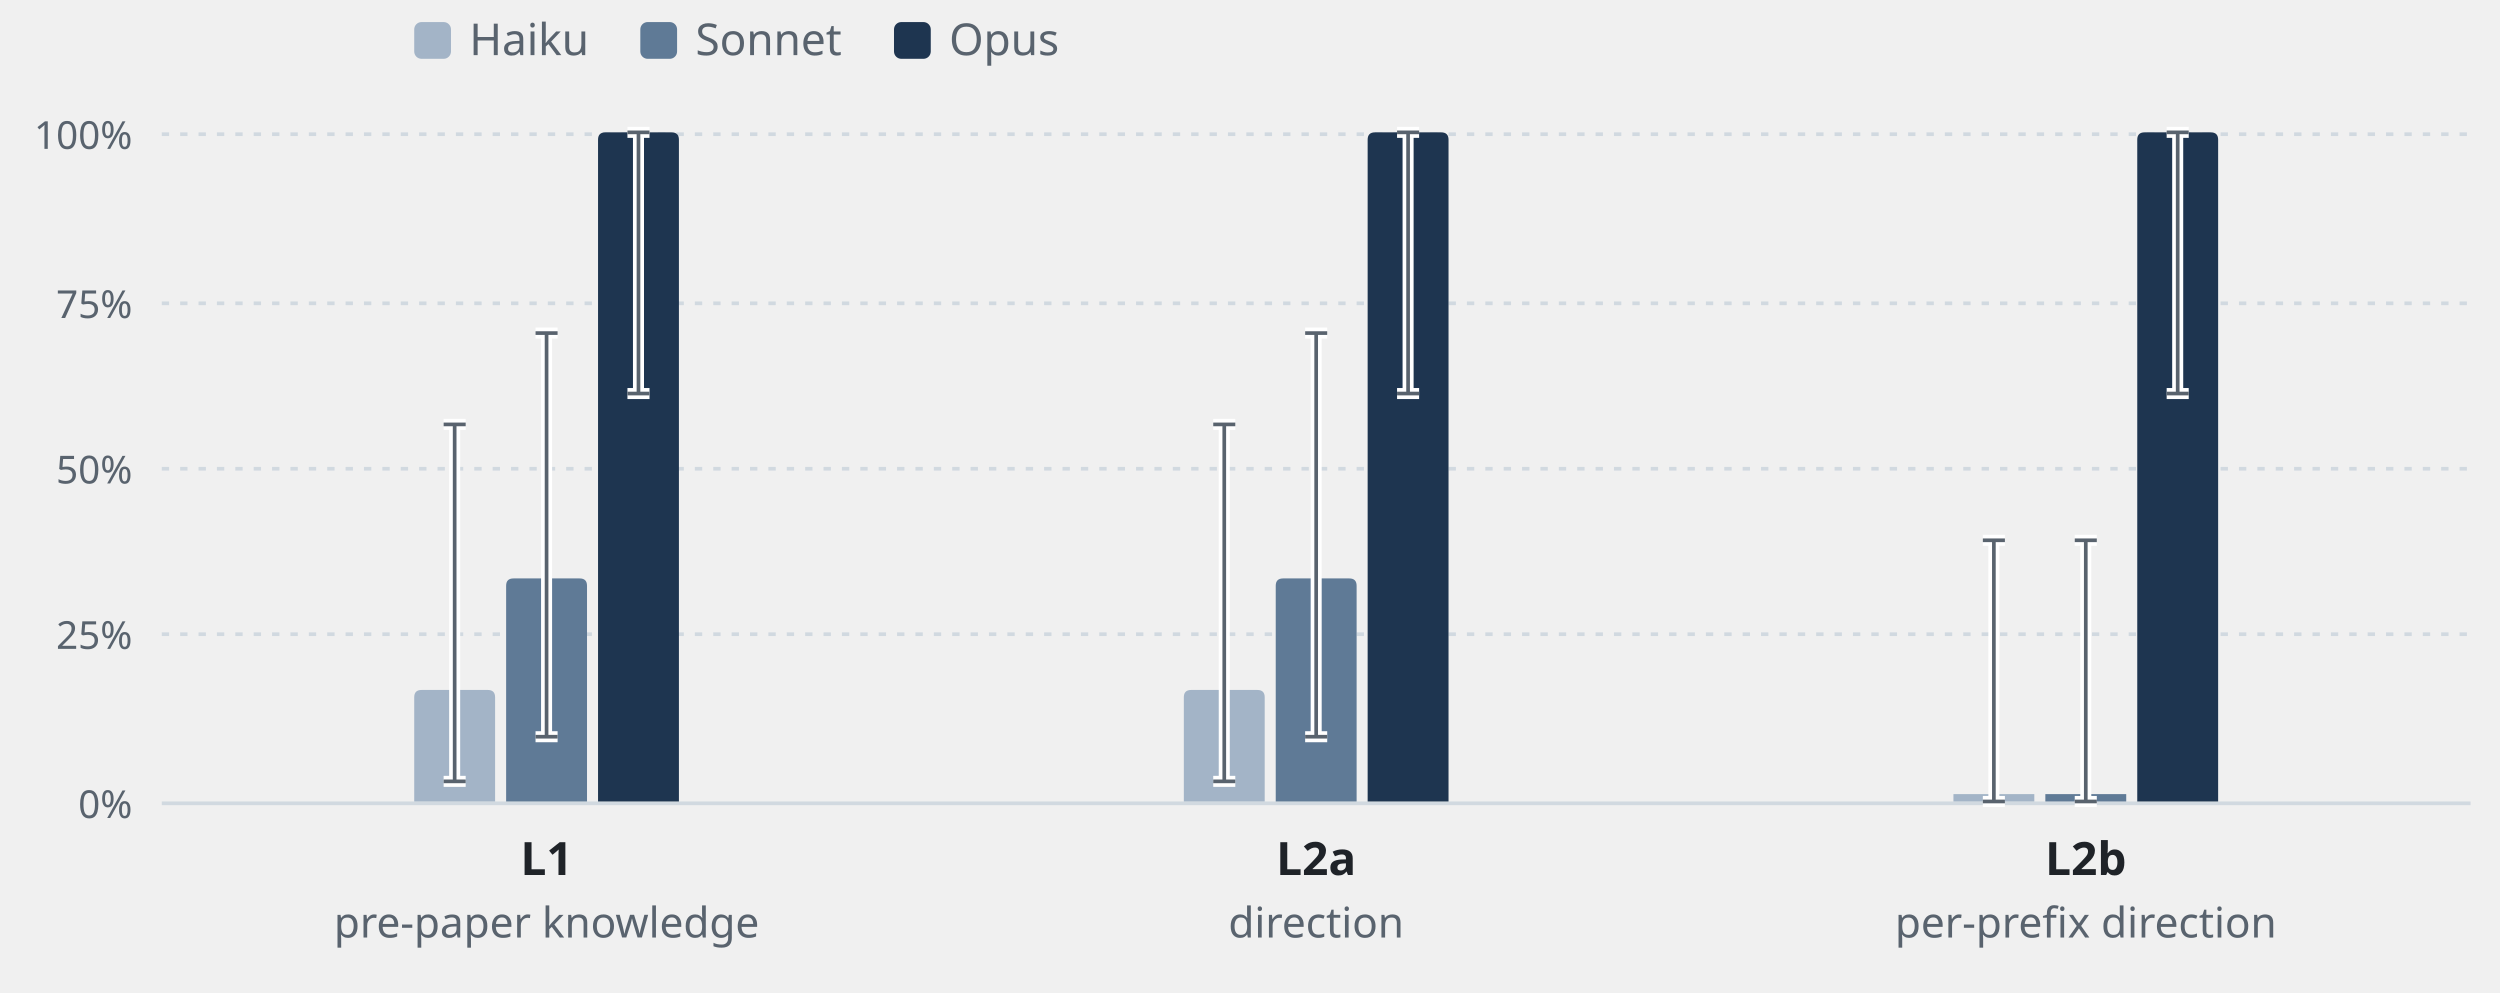
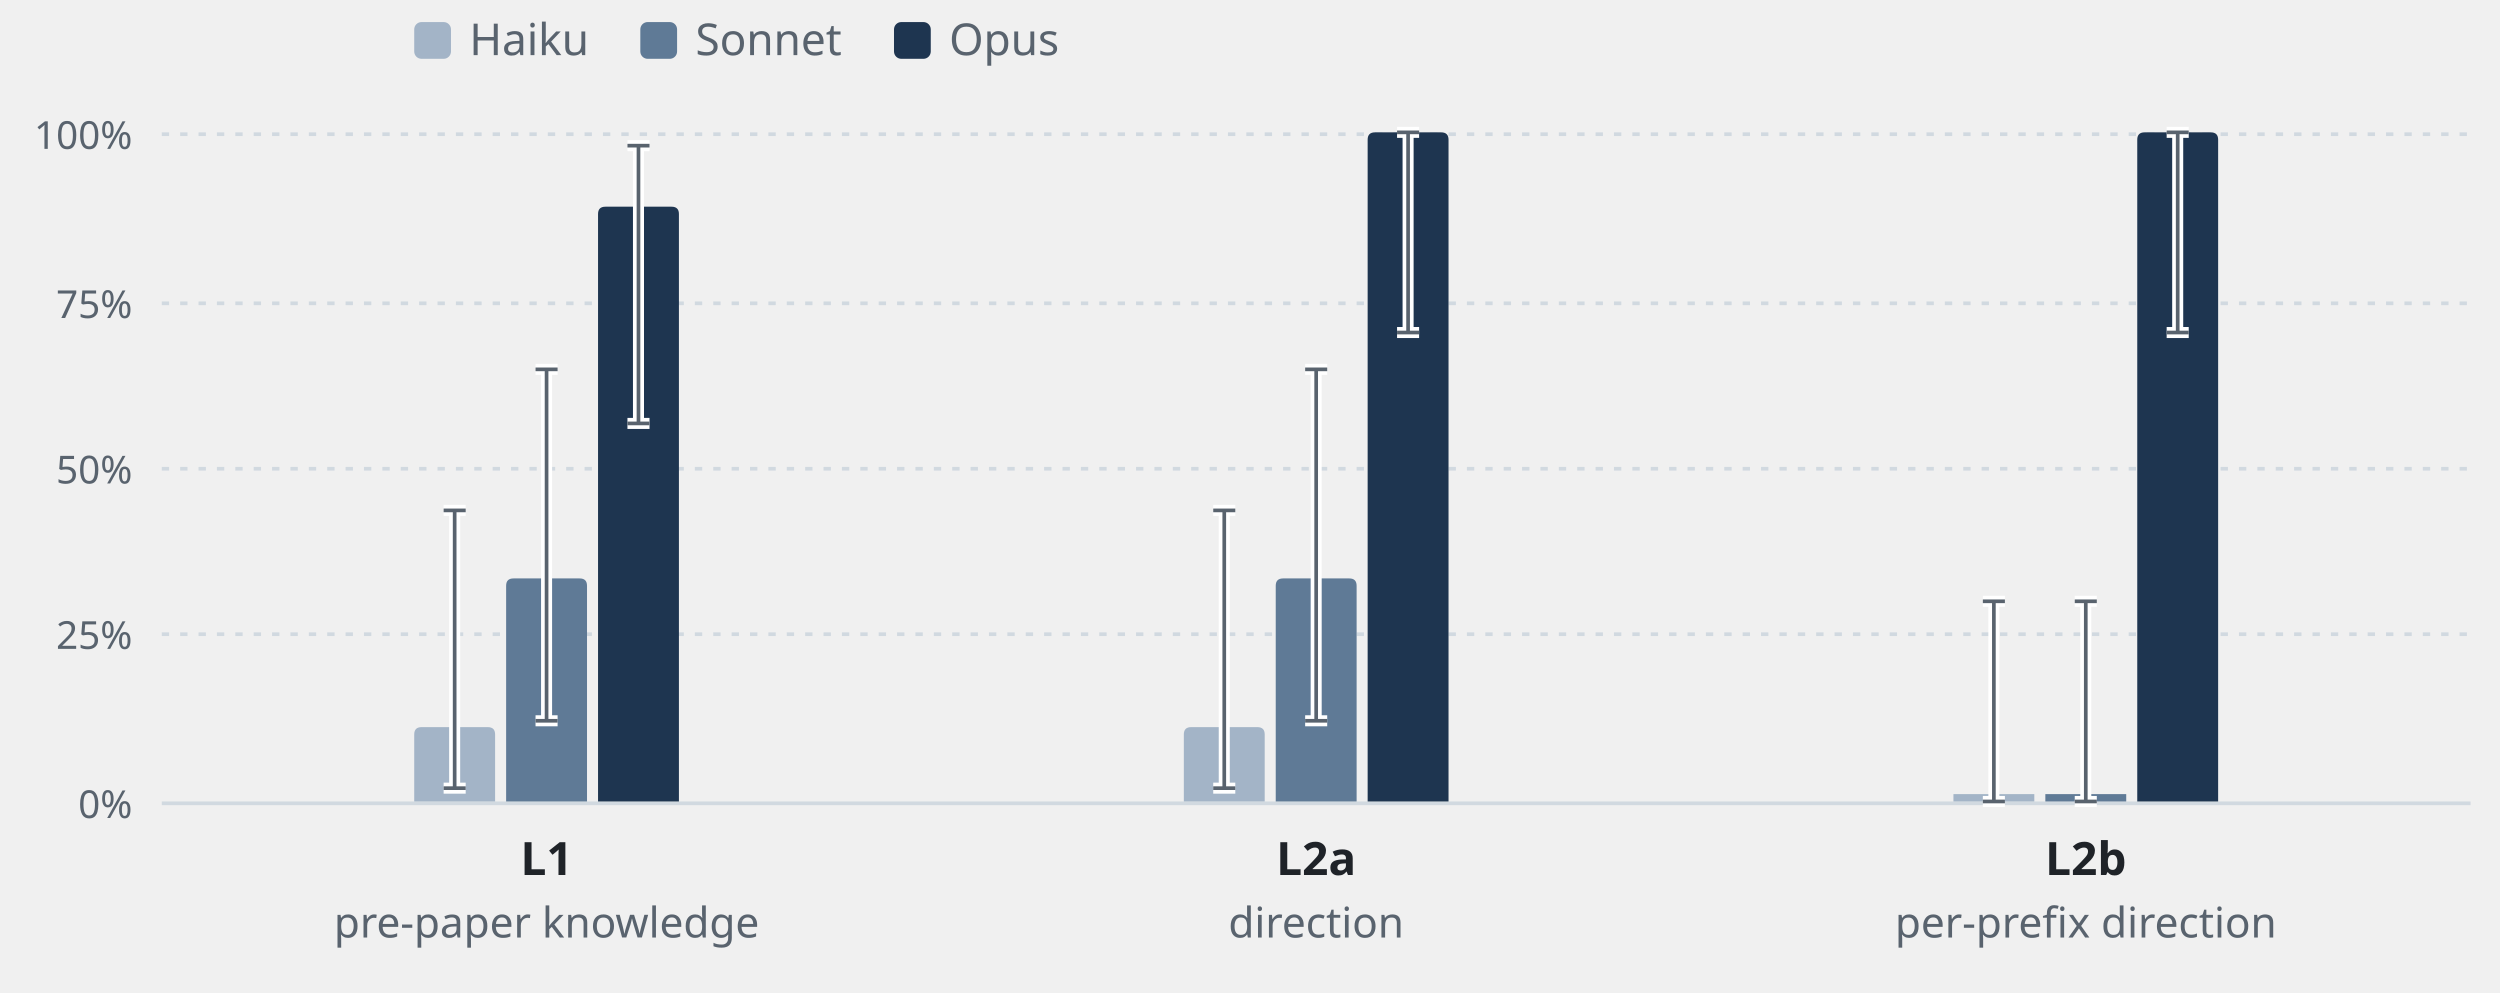
<svg xmlns="http://www.w3.org/2000/svg" width="680" height="270" viewBox="0 0 680 270" font-family="-apple-system, BlinkMacSystemFont, 'Segoe UI', 'Noto Sans', Helvetica, Arial, sans-serif" role="img" aria-labelledby="title desc">
  <rect x="112.667" y="6" width="10" height="10" rx="2" fill="#a3b4c7" />
  <text x="127.667" y="15" font-size="12" fill="#59636e">Haiku</text>
  <rect x="174.167" y="6" width="10" height="10" rx="2" fill="#5f7a96" />
  <text x="189.167" y="15" font-size="12" fill="#59636e">Sonnet</text>
  <rect x="243.167" y="6" width="10" height="10" rx="2" fill="#1e3550" />
  <text x="258.167" y="15" font-size="12" fill="#59636e">Opus</text>
  <line x1="44" x2="672" y1="218.5" y2="218.5" stroke="#d1d9e0" />
  <text x="36" y="222.5" font-size="10.5" text-anchor="end" fill="#59636e" font-variant-numeric="tabular-nums">0%</text>
  <line x1="44" x2="672" y1="172.5" y2="172.5" stroke="#d1d9e0" stroke-dasharray="2 3" />
  <text x="36" y="176.5" font-size="10.5" text-anchor="end" fill="#59636e" font-variant-numeric="tabular-nums">25%</text>
  <line x1="44" x2="672" y1="127.5" y2="127.5" stroke="#d1d9e0" stroke-dasharray="2 3" />
  <text x="36" y="131.5" font-size="10.5" text-anchor="end" fill="#59636e" font-variant-numeric="tabular-nums">50%</text>
  <line x1="44" x2="672" y1="82.5" y2="82.5" stroke="#d1d9e0" stroke-dasharray="2 3" />
  <text x="36" y="86.5" font-size="10.5" text-anchor="end" fill="#59636e" font-variant-numeric="tabular-nums">75%</text>
  <line x1="44" x2="672" y1="36.5" y2="36.5" stroke="#d1d9e0" stroke-dasharray="2 3" />
  <text x="36" y="40.5" font-size="10.5" text-anchor="end" fill="#59636e" font-variant-numeric="tabular-nums">100%</text>
-   <path d="M112.667,218.0 V189.667 Q112.667,187.667 114.667,187.667 H132.667 Q134.667,187.667 134.667,189.667 V218.0 Z" fill="#a3b4c7" />
-   <path d="M123.667,212.53 V115.441 M120.667,115.441 H126.667 M120.667,212.53 H126.667" stroke="#ffffff" stroke-width="3" fill="none" />
-   <path d="M123.667,212.53 V115.441 M120.667,115.441 H126.667 M120.667,212.53 H126.667" stroke="#59636e" stroke-width="1" fill="none" />
+   <path d="M112.667,218.0 V199.778 Q112.667,197.778 114.667,197.778 H132.667 Q134.667,197.778 134.667,199.778 V218.0 Z" fill="#a3b4c7" />
+   <path d="M123.667,214.38 V138.829 M120.667,138.829 H126.667 M120.667,214.38 H126.667" stroke="#ffffff" stroke-width="3" fill="none" />
+   <path d="M123.667,214.38 V138.829 M120.667,138.829 H126.667 M120.667,214.38 H126.667" stroke="#59636e" stroke-width="1" fill="none" />
  <path d="M137.667,218.0 V159.333 Q137.667,157.333 139.667,157.333 H157.667 Q159.667,157.333 159.667,159.333 V218.0 Z" fill="#5f7a96" />
-   <path d="M148.667,200.388 V90.598 M145.667,90.598 H151.667 M145.667,200.388 H151.667" stroke="#ffffff" stroke-width="3" fill="none" />
-   <path d="M148.667,200.388 V90.598 M145.667,90.598 H151.667 M145.667,200.388 H151.667" stroke="#59636e" stroke-width="1" fill="none" />
-   <path d="M162.667,218.0 V38.0 Q162.667,36.0 164.667,36.0 H182.667 Q184.667,36.0 184.667,38.0 V218.0 Z" fill="#1e3550" />
-   <path d="M173.667,107.042 V36 M170.667,36 H176.667 M170.667,107.042 H176.667" stroke="#ffffff" stroke-width="3" fill="none" />
-   <path d="M173.667,107.042 V36 M170.667,36 H176.667 M170.667,107.042 H176.667" stroke="#59636e" stroke-width="1" fill="none" />
+   <path d="M148.667,196.054 V100.464 M145.667,100.464 H151.667 M145.667,196.054 H151.667" stroke="#ffffff" stroke-width="3" fill="none" />
+   <path d="M148.667,196.054 V100.464 M145.667,100.464 H151.667 M145.667,196.054 H151.667" stroke="#59636e" stroke-width="1" fill="none" />
+   <path d="M162.667,218.0 V58.222 Q162.667,56.222 164.667,56.222 H182.667 Q184.667,56.222 184.667,58.222 V218.0 Z" fill="#1e3550" />
+   <path d="M173.667,115.171 V39.62 M170.667,39.62 H176.667 M170.667,115.171 H176.667" stroke="#ffffff" stroke-width="3" fill="none" />
+   <path d="M173.667,115.171 V39.62 M170.667,39.62 H176.667 M170.667,115.171 H176.667" stroke="#59636e" stroke-width="1" fill="none" />
  <text x="148.667" y="238" font-size="12.5" font-weight="600" text-anchor="middle" fill="#1f2328">L1</text>
  <text x="148.667" y="255" font-size="11.5" text-anchor="middle" fill="#59636e">pre-paper knowledge</text>
-   <path d="M322.0,218.0 V189.667 Q322.0,187.667 324.0,187.667 H342.0 Q344.0,187.667 344.0,189.667 V218.0 Z" fill="#a3b4c7" />
-   <path d="M333.0,212.53 V115.441 M330.0,115.441 H336.0 M330.0,212.53 H336.0" stroke="#ffffff" stroke-width="3" fill="none" />
-   <path d="M333.0,212.53 V115.441 M330.0,115.441 H336.0 M330.0,212.53 H336.0" stroke="#59636e" stroke-width="1" fill="none" />
+   <path d="M322.0,218.0 V199.778 Q322.0,197.778 324.0,197.778 H342.0 Q344.0,197.778 344.0,199.778 V218.0 Z" fill="#a3b4c7" />
+   <path d="M333.0,214.38 V138.829 M330.0,138.829 H336.0 M330.0,214.38 H336.0" stroke="#ffffff" stroke-width="3" fill="none" />
+   <path d="M333.0,214.38 V138.829 M330.0,138.829 H336.0 M330.0,214.38 H336.0" stroke="#59636e" stroke-width="1" fill="none" />
  <path d="M347.0,218.0 V159.333 Q347.0,157.333 349.0,157.333 H367.0 Q369.0,157.333 369.0,159.333 V218.0 Z" fill="#5f7a96" />
-   <path d="M358.0,200.388 V90.598 M355.0,90.598 H361.0 M355.0,200.388 H361.0" stroke="#ffffff" stroke-width="3" fill="none" />
-   <path d="M358.0,200.388 V90.598 M355.0,90.598 H361.0 M355.0,200.388 H361.0" stroke="#59636e" stroke-width="1" fill="none" />
+   <path d="M358.0,196.054 V100.464 M355.0,100.464 H361.0 M355.0,196.054 H361.0" stroke="#ffffff" stroke-width="3" fill="none" />
+   <path d="M358.0,196.054 V100.464 M355.0,100.464 H361.0 M355.0,196.054 H361.0" stroke="#59636e" stroke-width="1" fill="none" />
  <path d="M372.0,218.0 V38.0 Q372.0,36.0 374.0,36.0 H392.0 Q394.0,36.0 394.0,38.0 V218.0 Z" fill="#1e3550" />
-   <path d="M383.0,107.042 V36 M380.0,36 H386.0 M380.0,107.042 H386.0" stroke="#ffffff" stroke-width="3" fill="none" />
-   <path d="M383.0,107.042 V36 M380.0,36 H386.0 M380.0,107.042 H386.0" stroke="#59636e" stroke-width="1" fill="none" />
+   <path d="M383.0,90.446 V36.0 M380.0,36.0 H386.0 M380.0,90.446 H386.0" stroke="#ffffff" stroke-width="3" fill="none" />
+   <path d="M383.0,90.446 V36.0 M380.0,36.0 H386.0 M380.0,90.446 H386.0" stroke="#59636e" stroke-width="1" fill="none" />
  <text x="358.0" y="238" font-size="12.5" font-weight="600" text-anchor="middle" fill="#1f2328">L2a</text>
  <text x="358.0" y="255" font-size="11.5" text-anchor="middle" fill="#59636e">direction</text>
  <rect x="531.333" y="216.0" width="22" height="2" fill="#a3b4c7" />
-   <path d="M542.333,218.0 V146.958 M539.333,146.958 H545.333 M539.333,218.0 H545.333" stroke="#ffffff" stroke-width="3" fill="none" />
-   <path d="M542.333,218.0 V146.958 M539.333,146.958 H545.333 M539.333,218.0 H545.333" stroke="#59636e" stroke-width="1" fill="none" />
+   <path d="M542.333,218.0 V163.554 M539.333,163.554 H545.333 M539.333,218.0 H545.333" stroke="#ffffff" stroke-width="3" fill="none" />
+   <path d="M542.333,218.0 V163.554 M539.333,163.554 H545.333 M539.333,218.0 H545.333" stroke="#59636e" stroke-width="1" fill="none" />
  <rect x="556.333" y="216.0" width="22" height="2" fill="#5f7a96" />
-   <path d="M567.333,218.0 V146.958 M564.333,146.958 H570.333 M564.333,218.0 H570.333" stroke="#ffffff" stroke-width="3" fill="none" />
-   <path d="M567.333,218.0 V146.958 M564.333,146.958 H570.333 M564.333,218.0 H570.333" stroke="#59636e" stroke-width="1" fill="none" />
+   <path d="M567.333,218.0 V163.554 M564.333,163.554 H570.333 M564.333,218.0 H570.333" stroke="#ffffff" stroke-width="3" fill="none" />
+   <path d="M567.333,218.0 V163.554 M564.333,163.554 H570.333 M564.333,218.0 H570.333" stroke="#59636e" stroke-width="1" fill="none" />
  <path d="M581.333,218.0 V38.0 Q581.333,36.0 583.333,36.0 H601.333 Q603.333,36.0 603.333,38.0 V218.0 Z" fill="#1e3550" />
-   <path d="M592.333,107.042 V36 M589.333,36 H595.333 M589.333,107.042 H595.333" stroke="#ffffff" stroke-width="3" fill="none" />
-   <path d="M592.333,107.042 V36 M589.333,36 H595.333 M589.333,107.042 H595.333" stroke="#59636e" stroke-width="1" fill="none" />
+   <path d="M592.333,90.446 V36.0 M589.333,36.0 H595.333 M589.333,90.446 H595.333" stroke="#ffffff" stroke-width="3" fill="none" />
+   <path d="M592.333,90.446 V36.0 M589.333,36.0 H595.333 M589.333,90.446 H595.333" stroke="#59636e" stroke-width="1" fill="none" />
  <text x="567.333" y="238" font-size="12.5" font-weight="600" text-anchor="middle" fill="#1f2328">L2b</text>
  <text x="567.333" y="255" font-size="11.5" text-anchor="middle" fill="#59636e">per-prefix direction</text>
</svg>
